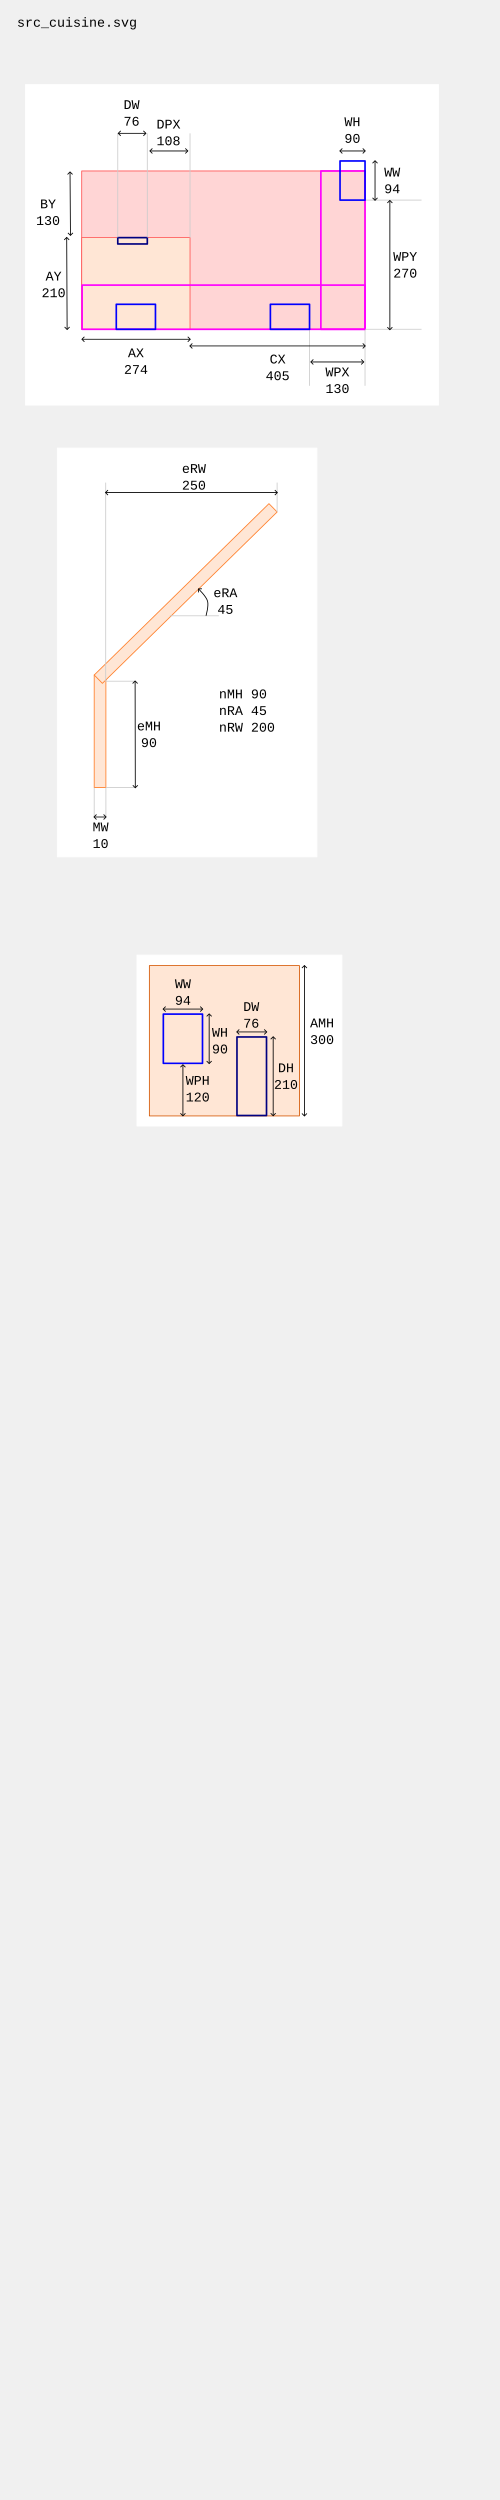
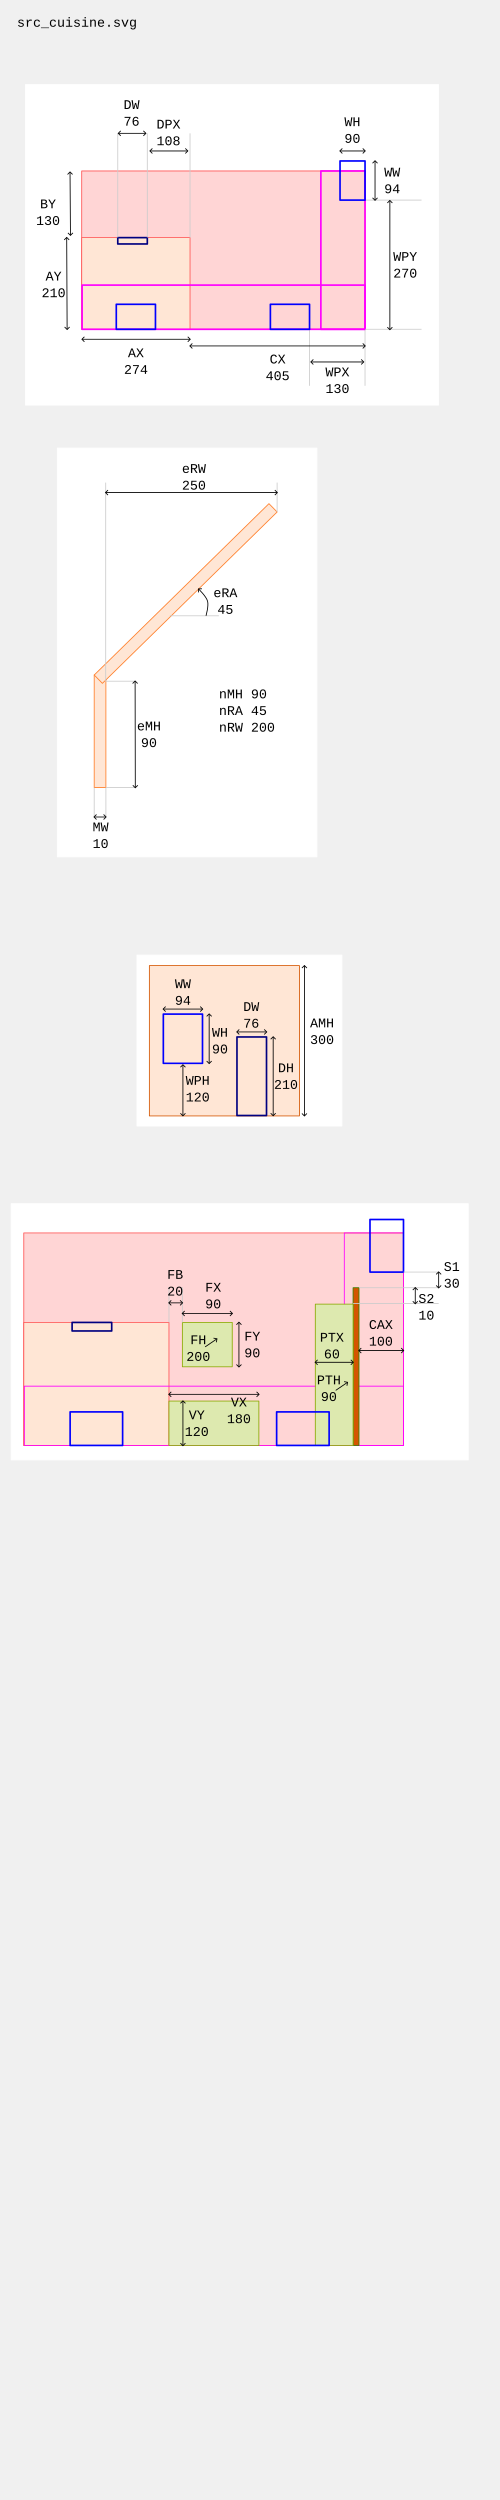
<svg xmlns="http://www.w3.org/2000/svg" width="600" height="3000" viewBox="0 0 158.75 793.75" version="1.1" id="svg1">
  <defs id="defs1">
+     <rect x="176.469" y="1783.8" width="66.892" height="51.603" id="rect25" />
+     <rect x="563.808" y="1676.566" width="68.804" height="46.687" id="rect73" />
+     <rect x="558.074" y="1662.903" width="80.908" height="39.988" id="rect72" />
+     <rect x="572.09" y="1735.045" width="72.626" height="41.747" id="rect71" />
+     <rect x="567.631" y="1624.026" width="87.916" height="52.539" id="rect70" />
+     <rect x="575.275" y="1688.876" width="80.908" height="70.078" id="rect69" />
+     <rect x="549.793" y="1669.859" width="66.255" height="44.552" id="rect68" />
+     <rect x="561.897" y="1629.761" width="80.908" height="69.945" id="rect67" />
+     <rect x="570.179" y="1604.741" width="63.707" height="45.849" id="rect66" />
+     <rect x="571.453" y="1597.928" width="83.456" height="64" id="rect35" />
    <rect x="450.409" y="1130.802" width="59.248" height="52.877" id="rect33" />
    <rect x="436.394" y="1109.141" width="80.908" height="51.603" id="rect32" />
    <rect x="474.618" y="1255.668" width="69.441" height="56.699" id="rect31" />
    <rect x="442.765" y="1170.937" width="72.626" height="50.966" id="rect30" />
    <rect x="466.336" y="1269.046" width="61.796" height="52.24" id="rect29" />
    <rect x="407.089" y="1243.369" width="53.514" height="48.106" id="rect28" />
    <rect x="262.695" y="823.733" width="109.257" height="103.843" id="rect22" />
    <rect x="346.535" y="774.679" width="112.156" height="56.586" id="rect21" />
    <rect x="285.408" y="779.138" width="79.634" height="52.126" id="rect20" />
    <rect x="222.795" y="801.436" width="69.621" height="71.989" id="rect19" />
    <rect x="305.794" y="879.158" width="50.966" height="51.228" id="rect18" />
    <rect x="333.043" y="540.874" width="86.294" height="63.707" id="rect15" />
    <rect x="526.858" y="497.553" width="73.142" height="57.336" id="rect14" />
    <rect x="247.184" y="552.978" width="72.367" height="68.804" id="rect13" />
    <marker style="overflow:visible" id="marker13" refX="0" refY="0" orient="auto-start-reverse" markerWidth="1" markerHeight="1" viewBox="0 0 1 1" preserveAspectRatio="xMidYMid">
      <path style="fill:none;stroke:context-stroke;stroke-width:1;stroke-linecap:butt" d="M 3,-3 0,0 3,3" transform="rotate(180,0.125,0)" id="path13" />
    </marker>
    <rect x="281.586" y="592.476" width="129.957" height="100.657" id="rect11" />
    <rect x="226.129" y="648.539" width="173.952" height="87.916" id="rect10" />
    <rect x="268.293" y="448.676" width="154.75" height="67.352" id="rect9" />
    <rect x="107.028" y="475.255" width="122.929" height="78.997" id="rect8" />
    <rect x="173.283" y="623.056" width="150.168" height="71.352" id="rect7" />
    <rect x="97.543" y="575.912" width="149.641" height="62.433" id="rect6" />
    <marker style="overflow:visible" id="ArrowWide" refX="0" refY="0" orient="auto-start-reverse" markerWidth="1" markerHeight="1" viewBox="0 0 1 1" preserveAspectRatio="xMidYMid">
      <path style="fill:none;stroke:context-stroke;stroke-width:1;stroke-linecap:butt" d="M 3,-3 0,0 3,3" transform="rotate(180,0.125,0)" id="path1" />
    </marker>
    <rect x="20.386" y="17.838" width="258.651" height="63.707" id="rect1" />
    <marker style="overflow:visible" id="ArrowWide-6" refX="0" refY="0" orient="auto-start-reverse" markerWidth="1" markerHeight="1" viewBox="0 0 1 1" preserveAspectRatio="xMidYMid">
      <path style="fill:none;stroke:context-stroke;stroke-width:1;stroke-linecap:butt" d="M 3,-3 0,0 3,3" transform="rotate(180,0.125,0)" id="path1-2" />
    </marker>
    <marker style="overflow:visible" id="ArrowWide-2" refX="0" refY="0" orient="auto-start-reverse" markerWidth="1" markerHeight="1" viewBox="0 0 1 1" preserveAspectRatio="xMidYMid">
      <path style="fill:none;stroke:context-stroke;stroke-width:1;stroke-linecap:butt" d="M 3,-3 0,0 3,3" transform="rotate(180,0.125,0)" id="path1-0" />
    </marker>
    <marker style="overflow:visible" id="ArrowWide-8" refX="0" refY="0" orient="auto-start-reverse" markerWidth="1" markerHeight="1" viewBox="0 0 1 1" preserveAspectRatio="xMidYMid">
      <path style="fill:none;stroke:context-stroke;stroke-width:1;stroke-linecap:butt" d="M 3,-3 0,0 3,3" transform="rotate(180,0.125,0)" id="path1-4" />
    </marker>
    <rect x="281.586" y="592.476" width="129.957" height="100.657" id="rect11-0" />
    <marker style="overflow:visible" id="ArrowWide-8-8" refX="0" refY="0" orient="auto-start-reverse" markerWidth="1" markerHeight="1" viewBox="0 0 1 1" preserveAspectRatio="xMidYMid">
      <path style="fill:none;stroke:context-stroke;stroke-width:1;stroke-linecap:butt" d="M 3,-3 0,0 3,3" transform="rotate(180,0.125,0)" id="path1-4-6" />
    </marker>
    <marker style="overflow:visible" id="ArrowWide-8-8-9" refX="0" refY="0" orient="auto-start-reverse" markerWidth="1" markerHeight="1" viewBox="0 0 1 1" preserveAspectRatio="xMidYMid">
      <path style="fill:none;stroke:context-stroke;stroke-width:1;stroke-linecap:butt" d="M 3,-3 0,0 3,3" transform="rotate(180,0.125,0)" id="path1-4-6-2" />
    </marker>
    <marker style="overflow:visible" id="marker13-8" refX="0" refY="0" orient="auto-start-reverse" markerWidth="1" markerHeight="1" viewBox="0 0 1 1" preserveAspectRatio="xMidYMid">
      <path style="fill:none;stroke:context-stroke;stroke-width:1;stroke-linecap:butt" d="M 3,-3 0,0 3,3" transform="rotate(180,0.125,0)" id="path13-5" />
    </marker>
+     <rect x="97.543" y="575.912" width="149.641" height="62.433" id="rect6-3" />
+     <rect x="173.283" y="623.056" width="150.168" height="71.352" id="rect7-2" />
+     <rect x="176.469" y="1783.8" width="66.892" height="51.603" id="rect25-7" />
+     <marker style="overflow:visible" id="marker13-5" refX="0" refY="0" orient="auto-start-reverse" markerWidth="1" markerHeight="1" viewBox="0 0 1 1" preserveAspectRatio="xMidYMid">
+       <path style="fill:none;stroke:context-stroke;stroke-width:1;stroke-linecap:butt" d="M 3,-3 0,0 3,3" transform="rotate(180,0.125,0)" id="path13-3" />
+     </marker>
  </defs>
  <g id="layer1">
+     <rect style="fill:#ffffff;stroke:#ffffff;stroke-width:0.265;stroke-linejoin:round" id="rect74" width="145.129" height="81.355" x="3.54" y="382.176" />
    <rect style="fill:#ffffff;stroke:#ffffff;stroke-width:0.265;stroke-linejoin:round" id="rect34" width="65.064" height="54.276" x="43.488" y="303.237" />
    <rect style="fill:#ffffff;stroke:#ffffff;stroke-width:0.265;stroke-linejoin:round" id="rect23" width="82.425" height="129.79" x="18.204" y="142.263" />
    <rect style="fill:#ffffff;stroke:#ffffff;stroke-width:0.265;stroke-linejoin:round" id="rect16" width="131.138" height="101.755" x="8.091" y="26.856" />
    <path style="fill:none;stroke:#cccccc;stroke-width:0.265;stroke-linejoin:round" d="m 98.28,104.547 v 17.937" id="path10-8-1-9" />
    <path style="fill:none;stroke:#cccccc;stroke-width:0.265;stroke-linejoin:round" d="m 115.899,104.547 v 17.937" id="path10-8-1" />
    <path style="fill:none;stroke:#cccccc;stroke-width:0.265;stroke-linejoin:round" d="m 115.899,63.536 17.937,-3e-6" id="path10" />
    <text xml:space="preserve" transform="scale(0.2645833)" id="text1" style="font-size:16px;line-height:normal;font-family:'Liberation Mono';-inkscape-font-specification:'Liberation Mono';text-decoration-color:#000000;white-space:pre;shape-inside:url(#rect1);display:inline;fill:#000000;stroke-width:1;-inkscape-stroke:none;stop-color:#000000">
-       <tspan x="20.387" y="32.074" id="tspan3">src_cuisine.svg</tspan>
+       <tspan x="20.387" y="32.074" id="tspan64">src_cuisine.svg</tspan>
    </text>
    <rect style="fill:#ffd5d5;stroke:#ff5555;stroke-width:0.265;stroke-linejoin:round" id="rect2" width="89.958" height="50.271" x="25.941" y="54.276" />
    <rect style="fill:#ffe6d5;stroke:#ff5555;stroke-width:0.265;stroke-linejoin:round" id="rect3" width="34.396" height="29.104" x="25.941" y="75.442" />
    <rect style="fill:none;stroke:#ff00ff;stroke-width:0.529;stroke-linejoin:round" id="rect4" width="89.826" height="14.023" x="26.073" y="90.524" />
    <rect style="fill:none;stroke:#ff00ff;stroke-width:0.529;stroke-linejoin:round" id="rect4-3" width="50.271" height="14.023" x="-104.547" y="101.876" transform="rotate(-90)" />
    <rect style="fill:none;stroke:#0000ff;stroke-width:0.529;stroke-linejoin:round" id="rect5" width="12.435" height="7.938" x="36.921" y="96.609" />
    <rect style="fill:none;stroke:#0000ff;stroke-width:0.529;stroke-linejoin:round" id="rect5-1" width="12.435" height="7.938" x="85.845" y="96.609" />
    <rect style="fill:none;stroke:#0000ff;stroke-width:0.529;stroke-linejoin:round" id="rect5-3" width="12.435" height="7.938" x="-63.536" y="107.961" transform="rotate(-90)" />
    <path style="fill:none;stroke:#000000;stroke-width:0.265;stroke-linejoin:round;marker-start:url(#ArrowWide);marker-end:url(#ArrowWide)" d="M 21.31,104.547 21.178,75.442" id="path5" />
    <text xml:space="preserve" transform="matrix(0.2645833,0,0,0.2645833,-28.59149,-67.08215)" id="text5" style="font-size:16px;line-height:normal;font-family:'Liberation Mono';-inkscape-font-specification:'Liberation Mono';text-align:center;text-decoration-color:#000000;white-space:pre;shape-inside:url(#rect6);display:inline;fill:#000000;stroke-width:1;-inkscape-stroke:none;stop-color:#000000" x="74.82" y="0">
-       <tspan x="162.762" y="590.149" id="tspan4">AY
- </tspan>
-       <tspan x="157.961" y="610.149" id="tspan5">210</tspan>
+       <tspan x="162.762" y="590.149" id="tspan65">AY
+ </tspan>
+       <tspan x="157.961" y="610.149" id="tspan66">210</tspan>
    </text>
    <path style="fill:none;stroke:#000000;stroke-width:0.265;stroke-linejoin:round;marker-start:url(#ArrowWide-6);marker-end:url(#ArrowWide-6)" d="M 22.369,74.665 22.236,54.655" id="path5-8" />
    <text xml:space="preserve" transform="matrix(0.2645833,0,0,0.2645833,-50.46721,-102.4835)" id="text6" style="font-size:16px;line-height:normal;font-family:'Liberation Mono';-inkscape-font-specification:'Liberation Mono';text-align:center;text-decoration-color:#000000;white-space:pre;shape-inside:url(#rect7);display:inline;fill:#000000;stroke-width:1;-inkscape-stroke:none;stop-color:#000000" x="75.084" y="0">
-       <tspan x="238.766" y="637.293" id="tspan6">BY
- </tspan>
-       <tspan x="233.965" y="657.293" id="tspan12">130</tspan>
+       <tspan x="238.766" y="637.293" id="tspan67">BY
+ </tspan>
+       <tspan x="233.965" y="657.293" id="tspan68">130</tspan>
    </text>
    <path style="fill:none;stroke:#000000;stroke-width:0.265;stroke-linejoin:round;marker-start:url(#ArrowWide);marker-end:url(#ArrowWide)" d="m 26.073,107.722 h 34.264" id="path7" />
    <text xml:space="preserve" transform="matrix(0.2645833,0,0,0.2645833,-1.416967,-16.09094)" id="text7" style="font-size:16px;line-height:normal;font-family:'Liberation Mono';-inkscape-font-specification:'Liberation Mono';text-align:center;text-decoration-color:#000000;white-space:pre;shape-inside:url(#rect8);display:inline;fill:#000000;stroke-width:1;-inkscape-stroke:none;stop-color:#000000" x="61.465" y="0">
-       <tspan x="158.891" y="489.492" id="tspan16">AX
- </tspan>
-       <tspan x="154.09" y="509.492" id="tspan17">274</tspan>
+       <tspan x="158.891" y="489.492" id="tspan69">AX
+ </tspan>
+       <tspan x="154.09" y="509.492" id="tspan70">274</tspan>
    </text>
    <path style="fill:none;stroke:#000000;stroke-width:0.265;stroke-linejoin:round;marker-start:url(#ArrowWide-2);marker-end:url(#ArrowWide-2)" d="M 60.336,109.838 H 115.899" id="path7-7" />
    <text xml:space="preserve" transform="matrix(0.2645833,0,0,0.2645833,-3.312451,-7.079455)" id="text8" style="font-size:16px;line-height:normal;font-family:'Liberation Mono';-inkscape-font-specification:'Liberation Mono';text-align:center;text-decoration-color:#000000;white-space:pre;shape-inside:url(#rect9);display:inline;fill:#000000;stroke-width:1;-inkscape-stroke:none;stop-color:#000000" x="77.375" y="0">
-       <tspan x="336.066" y="462.912" id="tspan23">CX
- </tspan>
-       <tspan x="331.266" y="482.912" id="tspan24">405</tspan>
+       <tspan x="336.066" y="462.912" id="tspan71">CX
+ </tspan>
+       <tspan x="331.266" y="482.912" id="tspan72">405</tspan>
    </text>
    <path style="fill:none;stroke:#000000;stroke-width:0.265;stroke-linejoin:round;marker-start:url(#ArrowWide);marker-end:url(#ArrowWide)" d="M 119.074,51.101 V 63.536" id="path9" />
-     <text xml:space="preserve" transform="matrix(0.2645833,0,0,0.2645833,41.68251,-119.3131)" id="text9" style="font-size:16px;line-height:normal;font-family:'Liberation Mono';-inkscape-font-specification:'Liberation Mono';text-align:center;text-decoration-color:#000000;white-space:pre;shape-inside:url(#rect10);fill:#000000;stroke-width:1;-inkscape-stroke:none;stop-color:#000000" x="86.976" y="0">
-       <tspan x="303.503" y="662.775" id="tspan25">WW
- </tspan>
-       <tspan x="303.503" y="682.775" id="tspan26">94</tspan>
+     <text xml:space="preserve" transform="matrix(0.2645833,0,0,0.2645833,41.68251,-119.3131)" id="text9" style="font-size:16px;line-height:normal;font-family:'Liberation Mono';-inkscape-font-specification:'Liberation Mono';text-align:center;text-decoration-color:#000000;white-space:pre;shape-inside:url(#rect10);display:inline;fill:#000000;stroke-width:1;-inkscape-stroke:none;stop-color:#000000" x="86.976" y="0">
+       <tspan x="303.503" y="662.775" id="tspan73">WW
+ </tspan>
+       <tspan x="303.503" y="682.775" id="tspan74">94</tspan>
    </text>
    <path style="fill:none;stroke:#cccccc;stroke-width:0.265;stroke-linejoin:round" d="m 115.899,104.547 h 17.937" id="path10-8" />
    <path style="fill:none;stroke:#000000;stroke-width:0.265;stroke-linejoin:round;marker-start:url(#ArrowWide);marker-end:url(#ArrowWide-2)" d="M 123.781,63.71 V 104.614" id="path11" />
-     <text xml:space="preserve" transform="matrix(0.2645833,0,0,0.2645833,50.33909,-77.69084)" id="text11" style="font-size:16px;line-height:normal;font-family:'Liberation Mono';-inkscape-font-specification:'Liberation Mono';text-decoration-color:#000000;white-space:pre;shape-inside:url(#rect11);fill:#000000;stroke-width:1;-inkscape-stroke:none;stop-color:#000000">
-       <tspan x="281.586" y="606.713" id="tspan27">WPY
- </tspan>
-       <tspan x="281.586" y="626.713" id="tspan34">270</tspan>
+     <text xml:space="preserve" transform="matrix(0.2645833,0,0,0.2645833,50.33909,-77.69084)" id="text11" style="font-size:16px;line-height:normal;font-family:'Liberation Mono';-inkscape-font-specification:'Liberation Mono';text-decoration-color:#000000;white-space:pre;shape-inside:url(#rect11);display:inline;fill:#000000;stroke-width:1;-inkscape-stroke:none;stop-color:#000000">
+       <tspan x="281.586" y="606.713" id="tspan75">WPY
+ </tspan>
+       <tspan x="281.586" y="626.713" id="tspan76">270</tspan>
    </text>
    <path style="fill:none;stroke:#000000;stroke-width:0.265;stroke-linejoin:round;marker-start:url(#ArrowWide-8);marker-end:url(#ArrowWide-8)" d="M 98.751,114.919 H 115.407" id="path7-3" />
    <text xml:space="preserve" transform="matrix(0.2645833,0,0,0.2645833,28.8255,-41.04413)" id="text11-2" style="font-size:16px;line-height:normal;font-family:'Liberation Mono';-inkscape-font-specification:'Liberation Mono';text-decoration-color:#000000;white-space:pre;shape-inside:url(#rect11-0);display:inline;fill:#000000;stroke-width:1;-inkscape-stroke:none;stop-color:#000000">
-       <tspan x="281.586" y="606.713" id="tspan35">WPX
- </tspan>
-       <tspan x="281.586" y="626.713" id="tspan36">130</tspan>
+       <tspan x="281.586" y="606.713" id="tspan77">WPX
+ </tspan>
+       <tspan x="281.586" y="626.713" id="tspan78">130</tspan>
    </text>
    <path style="fill:none;stroke:#000000;stroke-width:0.265;stroke-linejoin:round;marker-start:url(#marker13);marker-end:url(#marker13)" d="m 107.961,47.926 h 7.938" id="path12" />
-     <text xml:space="preserve" transform="matrix(0.2645833,0,0,0.2645833,36.9143,-110.0217)" id="text13" style="font-size:16px;line-height:normal;font-family:'Liberation Mono';-inkscape-font-specification:'Liberation Mono';text-align:center;text-decoration-color:#000000;white-space:pre;shape-inside:url(#rect13);fill:#000000;stroke-width:1;-inkscape-stroke:none;stop-color:#000000" x="36.184" y="0">
-       <tspan x="273.766" y="567.215" id="tspan37">WH
- </tspan>
-       <tspan x="273.766" y="587.215" id="tspan38">90</tspan>
+     <text xml:space="preserve" transform="matrix(0.2645833,0,0,0.2645833,36.9143,-110.0217)" id="text13" style="font-size:16px;line-height:normal;font-family:'Liberation Mono';-inkscape-font-specification:'Liberation Mono';text-align:center;text-decoration-color:#000000;white-space:pre;shape-inside:url(#rect13);display:inline;fill:#000000;stroke-width:1;-inkscape-stroke:none;stop-color:#000000" x="36.184" y="0">
+       <tspan x="273.766" y="567.215" id="tspan79">WH
+ </tspan>
+       <tspan x="273.766" y="587.215" id="tspan80">90</tspan>
    </text>
    <rect style="fill:none;stroke:#000080;stroke-width:0.529;stroke-linejoin:round" id="rect5-4" width="9.38" height="2.026" x="37.39" y="75.442" />
    <path style="fill:none;stroke:#cccccc;stroke-width:0.265;stroke-linejoin:round" d="M 37.39,42.336 V 75.442" id="path10-8-1-93" />
    <path style="fill:none;stroke:#cccccc;stroke-width:0.265;stroke-linejoin:round" d="M 46.77,42.336 V 75.442" id="path10-8-1-93-5" />
    <path style="fill:none;stroke:#cccccc;stroke-width:0.265;stroke-linejoin:round" d="M 60.336,42.336 V 75.442" id="path10-8-1-93-3" />
    <path style="fill:none;stroke:#000000;stroke-width:0.265;stroke-linejoin:round;marker-start:url(#ArrowWide-8-8);marker-end:url(#ArrowWide-8-8)" d="m 37.608,42.336 h 8.645" id="path7-3-3" />
    <path style="fill:none;stroke:#000000;stroke-width:0.265;stroke-linejoin:round;marker-start:url(#ArrowWide-8-8-9);marker-end:url(#ArrowWide-8-8-9)" d="M 47.65,47.926 H 59.565" id="path7-3-3-2" />
-     <text xml:space="preserve" transform="matrix(0.2645833,0,0,0.2645833,-100.1705,-100.798)" id="text14" style="font-size:16px;line-height:normal;font-family:'Liberation Mono';-inkscape-font-specification:'Liberation Mono';text-decoration-color:#000000;white-space:pre;shape-inside:url(#rect14);fill:#000000;stroke-width:1;-inkscape-stroke:none;stop-color:#000000">
-       <tspan x="526.857" y="511.789" id="tspan39">DW
- </tspan>
-       <tspan x="526.857" y="531.789" id="tspan40">76</tspan>
-     </text>
-     <text xml:space="preserve" transform="matrix(0.2645833,0,0,0.2645833,-38.43133,-106.0545)" id="text15" style="font-size:16px;line-height:normal;font-family:'Liberation Mono';-inkscape-font-specification:'Liberation Mono';text-decoration-color:#000000;white-space:pre;shape-inside:url(#rect15);fill:#000000;stroke-width:1;-inkscape-stroke:none;stop-color:#000000">
-       <tspan x="333.043" y="555.109" id="tspan41">DPX
- </tspan>
-       <tspan x="333.043" y="575.109" id="tspan42">108</tspan>
+     <text xml:space="preserve" transform="matrix(0.2645833,0,0,0.2645833,-100.1705,-100.798)" id="text14" style="font-size:16px;line-height:normal;font-family:'Liberation Mono';-inkscape-font-specification:'Liberation Mono';text-decoration-color:#000000;white-space:pre;shape-inside:url(#rect14);display:inline;fill:#000000;stroke-width:1;-inkscape-stroke:none;stop-color:#000000">
+       <tspan x="526.857" y="511.789" id="tspan81">DW
+ </tspan>
+       <tspan x="526.857" y="531.789" id="tspan82">76</tspan>
+     </text>
+     <text xml:space="preserve" transform="matrix(0.2645833,0,0,0.2645833,-38.43133,-106.0545)" id="text15" style="font-size:16px;line-height:normal;font-family:'Liberation Mono';-inkscape-font-specification:'Liberation Mono';text-decoration-color:#000000;white-space:pre;shape-inside:url(#rect15);display:inline;fill:#000000;stroke-width:1;-inkscape-stroke:none;stop-color:#000000">
+       <tspan x="333.043" y="555.109" id="tspan83">DPX
+ </tspan>
+       <tspan x="333.043" y="575.109" id="tspan84">108</tspan>
    </text>
    <rect style="fill:#ffe6d5;stroke:#ff7f2a;stroke-width:0.265;stroke-linejoin:round" id="rect17" width="3.708" height="35.734" x="29.91" y="214.319" />
    <rect style="fill:#ffe6d5;stroke:#ff7f2a;stroke-width:0.265;stroke-linejoin:round" id="rect17-5" width="3.708" height="77.705" x="173.958" y="51.003" transform="rotate(45.55796)" />
    <path style="fill:none;stroke:#cccccc;stroke-width:0.265;stroke-linejoin:round" d="m 29.91,250.054 v 9.34" id="path10-8-1-1" />
    <path style="fill:none;stroke:#cccccc;stroke-width:0.265;stroke-linejoin:round" d="m 33.619,250.054 v 9.34" id="path10-8-1-1-2" />
    <path style="fill:none;stroke:#cccccc;stroke-width:0.265;stroke-linejoin:round" d="m 33.619,250.054 h 9.34" id="path10-8-1-1-2-1" />
    <path style="fill:none;stroke:#cccccc;stroke-width:0.265;stroke-linejoin:round" d="m 33.559,216.282 h 9.34" id="path10-8-1-1-2-1-0" />
    <path style="fill:none;stroke:#cccccc;stroke-width:0.265;stroke-linejoin:round" d="M 53.928,195.519 H 69.505" id="path10-8-1-1-2-1-0-1" />
    <path style="fill:none;stroke:#cccccc;stroke-width:0.265;stroke-linejoin:round" d="m 33.559,153.219 v 63.064" id="path10-8-1-1-2-7" />
    <path style="fill:none;stroke:#cccccc;stroke-width:0.265;stroke-linejoin:round" d="m 87.985,153.219 v 9.34" id="path10-8-1-1-2-5" />
    <path style="fill:#ffe6d5;stroke:#000000;stroke-width:0.265;stroke-linejoin:round;marker-start:url(#marker13);marker-end:url(#marker13)" d="m 29.91,259.394 h 3.708" id="path17" />
    <path style="fill:#ffe6d5;stroke:#000000;stroke-width:0.265;stroke-linejoin:round;marker-start:url(#marker13);marker-end:url(#marker13)" d="m 42.899,216.282 0.06,33.772" id="path18" />
-     <text xml:space="preserve" transform="matrix(0.2645833,0,0,0.2645833,-51.51779,27.55664)" id="text18" style="font-size:16px;line-height:normal;font-family:'Liberation Mono';-inkscape-font-specification:'Liberation Mono';text-decoration-color:#000000;white-space:pre;shape-inside:url(#rect18);fill:#000000;stroke-width:1;-inkscape-stroke:none;stop-color:#000000">
-       <tspan x="305.795" y="893.395" id="tspan43">MW
- </tspan>
-       <tspan x="305.795" y="913.395" id="tspan44">10</tspan>
-     </text>
-     <text xml:space="preserve" transform="matrix(0.2645833,0,0,0.2645833,-20.86952,16.08242)" id="text19" style="font-size:16px;line-height:normal;font-family:'Liberation Mono';-inkscape-font-specification:'Liberation Mono';text-align:center;text-decoration-color:#000000;white-space:pre;shape-inside:url(#rect19);fill:#000000;stroke-width:1;-inkscape-stroke:none;stop-color:#000000" x="34.81" y="0">
-       <tspan x="243.203" y="815.672" id="tspan45">eMH
- </tspan>
-       <tspan x="248.004" y="835.672" id="tspan46">90</tspan>
+     <text xml:space="preserve" transform="matrix(0.2645833,0,0,0.2645833,-51.51779,27.55664)" id="text18" style="font-size:16px;line-height:normal;font-family:'Liberation Mono';-inkscape-font-specification:'Liberation Mono';text-decoration-color:#000000;white-space:pre;shape-inside:url(#rect18);display:inline;fill:#000000;stroke-width:1;-inkscape-stroke:none;stop-color:#000000">
+       <tspan x="305.795" y="893.395" id="tspan85">MW
+ </tspan>
+       <tspan x="305.795" y="913.395" id="tspan86">10</tspan>
+     </text>
+     <text xml:space="preserve" transform="matrix(0.2645833,0,0,0.2645833,-20.86952,16.08242)" id="text19" style="font-size:16px;line-height:normal;font-family:'Liberation Mono';-inkscape-font-specification:'Liberation Mono';text-align:center;text-decoration-color:#000000;white-space:pre;shape-inside:url(#rect19);display:inline;fill:#000000;stroke-width:1;-inkscape-stroke:none;stop-color:#000000" x="34.81" y="0">
+       <tspan x="243.203" y="815.672" id="tspan87">eMH
+ </tspan>
+       <tspan x="248.004" y="835.672" id="tspan88">90</tspan>
    </text>
    <path style="fill:none;stroke:#000000;stroke-width:0.265;stroke-linejoin:round;marker-end:url(#marker13)" d="m 65.401,195.519 c 0,0 0.909,-3.13 0.506,-4.629 -0.417,-1.55 -2.856,-3.877 -2.856,-3.877" id="path19" />
-     <text xml:space="preserve" transform="matrix(0.2645833,0,0,0.2645833,-14.49603,-20.3169)" id="text20" style="font-size:16px;line-height:normal;font-family:'Liberation Mono';-inkscape-font-specification:'Liberation Mono';text-align:center;text-decoration-color:#000000;white-space:pre;shape-inside:url(#rect20);fill:#000000;stroke-width:1;-inkscape-stroke:none;stop-color:#000000" x="39.817" y="0">
-       <tspan x="310.822" y="793.375" id="tspan47">eRA
- </tspan>
-       <tspan x="315.623" y="813.375" id="tspan48">45</tspan>
+     <text xml:space="preserve" transform="matrix(0.2645833,0,0,0.2645833,-14.49603,-20.3169)" id="text20" style="font-size:16px;line-height:normal;font-family:'Liberation Mono';-inkscape-font-specification:'Liberation Mono';text-align:center;text-decoration-color:#000000;white-space:pre;shape-inside:url(#rect20);display:inline;fill:#000000;stroke-width:1;-inkscape-stroke:none;stop-color:#000000" x="39.817" y="0">
+       <tspan x="310.822" y="793.375" id="tspan89">eRA
+ </tspan>
+       <tspan x="315.623" y="813.375" id="tspan90">45</tspan>
    </text>
    <path style="fill:none;stroke:#000000;stroke-width:0.265;stroke-linejoin:round;marker-start:url(#marker13);marker-end:url(#marker13)" d="M 33.559,156.394 H 87.985" id="path20" />
-     <text xml:space="preserve" transform="matrix(0.2645833,0,0,0.2645833,-44.95721,-58.57673)" id="text21" style="font-size:16px;line-height:normal;font-family:'Liberation Mono';-inkscape-font-specification:'Liberation Mono';text-align:center;text-decoration-color:#000000;white-space:pre;shape-inside:url(#rect21);fill:#000000;stroke-width:1;-inkscape-stroke:none;stop-color:#000000" x="56.078" y="0">
-       <tspan x="388.211" y="788.916" id="tspan49">eRW
- </tspan>
-       <tspan x="388.211" y="808.916" id="tspan50">250</tspan>
-     </text>
-     <text xml:space="preserve" transform="scale(0.2645833)" id="text22" style="font-size:16px;line-height:normal;font-family:'Liberation Mono';-inkscape-font-specification:'Liberation Mono';text-decoration-color:#000000;white-space:pre;shape-inside:url(#rect22);fill:#000000;stroke-width:1;-inkscape-stroke:none;stop-color:#000000">
-       <tspan x="262.695" y="837.969" id="tspan51">nMH 90
- </tspan>
-       <tspan x="262.695" y="857.969" id="tspan52">nRA 45
- </tspan>
-       <tspan x="262.695" y="877.969" id="tspan53">nRW 200</tspan>
+     <text xml:space="preserve" transform="matrix(0.2645833,0,0,0.2645833,-44.95721,-58.57673)" id="text21" style="font-size:16px;line-height:normal;font-family:'Liberation Mono';-inkscape-font-specification:'Liberation Mono';text-align:center;text-decoration-color:#000000;white-space:pre;shape-inside:url(#rect21);display:inline;fill:#000000;stroke-width:1;-inkscape-stroke:none;stop-color:#000000" x="56.078" y="0">
+       <tspan x="388.211" y="788.916" id="tspan91">eRW
+ </tspan>
+       <tspan x="388.211" y="808.916" id="tspan92">250</tspan>
+     </text>
+     <text xml:space="preserve" transform="scale(0.2645833)" id="text22" style="font-size:16px;line-height:normal;font-family:'Liberation Mono';-inkscape-font-specification:'Liberation Mono';text-decoration-color:#000000;white-space:pre;shape-inside:url(#rect22);display:inline;fill:#000000;stroke-width:1;-inkscape-stroke:none;stop-color:#000000">
+       <tspan x="262.695" y="837.969" id="tspan93">nMH 90
+ </tspan>
+       <tspan x="262.695" y="857.969" id="tspan94">nRA 45
+ </tspan>
+       <tspan x="262.695" y="877.969" id="tspan95">nRW 200</tspan>
    </text>
    <rect style="fill:#ffe6d5;stroke:#d45500;stroke-width:0.265;stroke-linejoin:round" id="rect24" width="47.641" height="47.733" x="47.426" y="306.577" />
    <rect style="fill:none;stroke:#000080;stroke-width:0.529;stroke-linejoin:round" id="rect5-4-8" width="9.38" height="24.95" x="75.238" y="329.228" />
    <rect style="fill:none;stroke:#0000ff;stroke-width:0.529;stroke-linejoin:round" id="rect5-1-9" width="12.435" height="15.639" x="51.858" y="321.969" />
    <path style="fill:#ffe6d5;stroke:#000000;stroke-width:0.265;stroke-linejoin:round;marker-start:url(#marker13);marker-end:url(#marker13)" d="m 66.41,321.969 v 15.639" id="path24" />
    <path style="fill:#ffe6d5;stroke:#000000;stroke-width:0.265;stroke-linejoin:round;marker-start:url(#marker13-8);marker-end:url(#marker13-8)" d="m 58.076,338.118 v 16.086" id="path24-8" />
    <path style="fill:#ffe6d5;stroke:#000000;stroke-width:0.265;stroke-linejoin:round;marker-start:url(#marker13);marker-end:url(#marker13)" d="M 51.858,320.382 H 64.294" id="path25" />
    <path style="fill:#ffe6d5;stroke:#000000;stroke-width:0.265;stroke-linejoin:round;marker-start:url(#marker13);marker-end:url(#marker13)" d="m 75.238,327.64 h 9.38" id="path26" />
    <path style="fill:#ffe6d5;stroke:#000000;stroke-width:0.265;stroke-linejoin:round;marker-start:url(#marker13);marker-end:url(#marker13)" d="m 86.735,329.228 v 24.95" id="path27" />
    <path style="fill:#ffe6d5;stroke:#000000;stroke-width:0.265;stroke-linejoin:round;marker-start:url(#marker13);marker-end:url(#marker13)" d="m 96.654,306.628 v 47.63" id="path28" />
-     <text xml:space="preserve" transform="matrix(0.2645833,0,0,0.2645833,-9.270715,-6.562947)" id="text28" style="font-size:16px;line-height:normal;font-family:'Liberation Mono';-inkscape-font-specification:'Liberation Mono';text-decoration-color:#000000;white-space:pre;shape-inside:url(#rect28);fill:#000000;stroke-width:1;-inkscape-stroke:none;stop-color:#000000">
-       <tspan x="407.088" y="1257.606" id="tspan54">AMH
- </tspan>
-       <tspan x="407.088" y="1277.606" id="tspan55">300</tspan>
-     </text>
-     <text xml:space="preserve" transform="matrix(0.2645833,0,0,0.2645833,-40.76828,0.8950831)" id="text29" style="font-size:16px;line-height:normal;font-family:'Liberation Mono';-inkscape-font-specification:'Liberation Mono';text-align:center;text-decoration-color:#000000;white-space:pre;shape-inside:url(#rect29);fill:#000000;stroke-width:1;-inkscape-stroke:none;stop-color:#000000" x="30.898" y="0">
-       <tspan x="487.633" y="1283.283" id="tspan56">DH
- </tspan>
-       <tspan x="482.832" y="1303.283" id="tspan57">210</tspan>
-     </text>
-     <text xml:space="preserve" transform="matrix(0.2645833,0,0,0.2645833,-39.92325,7.407163)" id="text30" style="font-size:16px;line-height:normal;font-family:'Liberation Mono';-inkscape-font-specification:'Liberation Mono';text-decoration-color:#000000;white-space:pre;shape-inside:url(#rect30);fill:#000000;stroke-width:1;-inkscape-stroke:none;stop-color:#000000">
-       <tspan x="442.764" y="1185.174" id="tspan58">DW
- </tspan>
-       <tspan x="442.764" y="1205.174" id="tspan59">76</tspan>
-     </text>
-     <text xml:space="preserve" transform="matrix(0.2645833,0,0,0.2645833,-66.61247,8.427923)" id="text31" style="font-size:16px;line-height:normal;font-family:'Liberation Mono';-inkscape-font-specification:'Liberation Mono';text-decoration-color:#000000;white-space:pre;shape-inside:url(#rect31);fill:#000000;stroke-width:1;-inkscape-stroke:none;stop-color:#000000">
-       <tspan x="474.617" y="1269.904" id="tspan60">WPH
- </tspan>
-       <tspan x="474.617" y="1289.904" id="tspan61">120</tspan>
-     </text>
-     <text xml:space="preserve" transform="matrix(0.2645833,0,0,0.2645833,-59.92709,16.4988)" id="text32" style="font-size:16px;line-height:normal;font-family:'Liberation Mono';-inkscape-font-specification:'Liberation Mono';text-decoration-color:#000000;white-space:pre;shape-inside:url(#rect32);fill:#000000;stroke-width:1;-inkscape-stroke:none;stop-color:#000000">
-       <tspan x="436.395" y="1123.377" id="tspan62">WW
- </tspan>
-       <tspan x="436.395" y="1143.377" id="tspan63">94</tspan>
-     </text>
-     <text xml:space="preserve" transform="matrix(0.2645833,0,0,0.2645833,-51.87331,26.21349)" id="text33" style="font-size:16px;line-height:normal;font-family:'Liberation Mono';-inkscape-font-specification:'Liberation Mono';text-decoration-color:#000000;white-space:pre;shape-inside:url(#rect33);fill:#000000;stroke-width:1;-inkscape-stroke:none;stop-color:#000000">
-       <tspan x="450.41" y="1145.037" id="tspan64">WH
- </tspan>
-       <tspan x="450.41" y="1165.037" id="tspan65">90</tspan>
+     <text xml:space="preserve" transform="matrix(0.2645833,0,0,0.2645833,-9.270715,-6.562947)" id="text28" style="font-size:16px;line-height:normal;font-family:'Liberation Mono';-inkscape-font-specification:'Liberation Mono';text-decoration-color:#000000;white-space:pre;shape-inside:url(#rect28);display:inline;fill:#000000;stroke-width:1;-inkscape-stroke:none;stop-color:#000000">
+       <tspan x="407.088" y="1257.606" id="tspan96">AMH
+ </tspan>
+       <tspan x="407.088" y="1277.606" id="tspan97">300</tspan>
+     </text>
+     <text xml:space="preserve" transform="matrix(0.2645833,0,0,0.2645833,-40.76828,0.8950831)" id="text29" style="font-size:16px;line-height:normal;font-family:'Liberation Mono';-inkscape-font-specification:'Liberation Mono';text-align:center;text-decoration-color:#000000;white-space:pre;shape-inside:url(#rect29);display:inline;fill:#000000;stroke-width:1;-inkscape-stroke:none;stop-color:#000000" x="30.898" y="0">
+       <tspan x="487.633" y="1283.283" id="tspan98">DH
+ </tspan>
+       <tspan x="482.832" y="1303.283" id="tspan99">210</tspan>
+     </text>
+     <text xml:space="preserve" transform="matrix(0.2645833,0,0,0.2645833,-39.92325,7.407163)" id="text30" style="font-size:16px;line-height:normal;font-family:'Liberation Mono';-inkscape-font-specification:'Liberation Mono';text-decoration-color:#000000;white-space:pre;shape-inside:url(#rect30);display:inline;fill:#000000;stroke-width:1;-inkscape-stroke:none;stop-color:#000000">
+       <tspan x="442.764" y="1185.174" id="tspan100">DW
+ </tspan>
+       <tspan x="442.764" y="1205.174" id="tspan101">76</tspan>
+     </text>
+     <text xml:space="preserve" transform="matrix(0.2645833,0,0,0.2645833,-66.61247,8.427923)" id="text31" style="font-size:16px;line-height:normal;font-family:'Liberation Mono';-inkscape-font-specification:'Liberation Mono';text-decoration-color:#000000;white-space:pre;shape-inside:url(#rect31);display:inline;fill:#000000;stroke-width:1;-inkscape-stroke:none;stop-color:#000000">
+       <tspan x="474.617" y="1269.904" id="tspan102">WPH
+ </tspan>
+       <tspan x="474.617" y="1289.904" id="tspan103">120</tspan>
+     </text>
+     <text xml:space="preserve" transform="matrix(0.2645833,0,0,0.2645833,-59.92709,16.4988)" id="text32" style="font-size:16px;line-height:normal;font-family:'Liberation Mono';-inkscape-font-specification:'Liberation Mono';text-decoration-color:#000000;white-space:pre;shape-inside:url(#rect32);display:inline;fill:#000000;stroke-width:1;-inkscape-stroke:none;stop-color:#000000">
+       <tspan x="436.395" y="1123.377" id="tspan104">WW
+ </tspan>
+       <tspan x="436.395" y="1143.377" id="tspan105">94</tspan>
+     </text>
+     <text xml:space="preserve" transform="matrix(0.2645833,0,0,0.2645833,-51.87331,26.21349)" id="text33" style="font-size:16px;line-height:normal;font-family:'Liberation Mono';-inkscape-font-specification:'Liberation Mono';text-decoration-color:#000000;white-space:pre;shape-inside:url(#rect33);display:inline;fill:#000000;stroke-width:1;-inkscape-stroke:none;stop-color:#000000">
+       <tspan x="450.41" y="1145.037" id="tspan106">WH
+ </tspan>
+       <tspan x="450.41" y="1165.037" id="tspan107">90</tspan>
+     </text>
+     <rect style="fill:#ffd5d5;stroke:#ff5555;stroke-width:0.265;stroke-linejoin:round" id="rect2-0" width="120.558" height="67.478" x="7.551" y="391.453" />
+     <rect style="fill:#ffe6d5;stroke:#ff5555;stroke-width:0.265;stroke-linejoin:round" id="rect3-6" width="46.096" height="39.066" x="7.551" y="419.865" />
+     <rect style="fill:none;stroke:#ff00ff;stroke-width:0.265;stroke-linejoin:round" id="rect4-2" width="120.38" height="18.823" x="7.728" y="440.109" />
+     <rect style="fill:none;stroke:#ff00ff;stroke-width:0.265;stroke-linejoin:round" id="rect4-3-6" width="67.478" height="18.793" x="-458.932" y="109.316" transform="rotate(-90)" />
+     <rect style="fill:none;stroke:#0000ff;stroke-width:0.529;stroke-linejoin:round" id="rect5-18" width="16.665" height="10.654" x="22.266" y="448.277" />
+     <rect style="fill:none;stroke:#0000ff;stroke-width:0.529;stroke-linejoin:round" id="rect5-3-9" width="16.692" height="10.637" x="-403.884" y="117.471" transform="rotate(-90)" />
+     <rect style="fill:none;stroke:#000080;stroke-width:0.529;stroke-linejoin:round" id="rect5-4-2" width="12.571" height="2.719" x="22.895" y="419.865" />
+     <rect style="fill:#dde9af;stroke:#88aa00;stroke-width:0.265;stroke-linejoin:round" id="rect12" width="15.832" height="14.097" x="57.902" y="419.865" />
+     <rect style="fill:#dde9af;stroke:#88aa00;stroke-width:0.265;stroke-linejoin:round" id="rect12-6" width="28.544" height="14.097" x="53.647" y="444.835" />
+     <rect style="fill:#d45500;stroke:#338000;stroke-width:0.265;stroke-linejoin:round" id="rect12-1" width="1.872" height="50.071" x="112.103" y="408.86" />
+     <rect style="fill:#dde9af;stroke:#88aa00;stroke-width:0.265;stroke-linejoin:round" id="rect12-4" width="11.991" height="44.867" x="100.112" y="414.064" />
+     <rect style="fill:none;stroke:#0000ff;stroke-width:0.529;stroke-linejoin:round" id="rect5-1-7" width="16.665" height="10.654" x="87.832" y="448.277" />
+     <path style="fill:none;stroke:#cccccc;stroke-width:0.265;stroke-linejoin:round" d="m 53.647,408.683 v 11.182" id="path10-8-1-10" />
+     <path style="fill:none;stroke:#cccccc;stroke-width:0.265;stroke-linejoin:round" d="m 57.902,408.683 v 11.182" id="path10-8-1-10-6" />
+     <path style="fill:#d45500;stroke:#000000;stroke-width:0.265;stroke-linejoin:round;marker-start:url(#marker13);marker-end:url(#marker13)" d="m 53.647,413.655 h 4.255" id="path14" />
+     <path style="fill:#d45500;stroke:#000000;stroke-width:0.265;stroke-linejoin:round;marker-start:url(#marker13);marker-end:url(#marker13)" d="M 57.902,417.024 H 73.733" id="path15" />
+     <path style="fill:#d45500;stroke:#000000;stroke-width:0.265;stroke-linejoin:round;marker-start:url(#marker13);marker-end:url(#marker13)" d="m 75.861,419.865 v 14.097" id="path16" />
+     <path style="fill:#d45500;stroke:#000000;stroke-width:0.265;stroke-linejoin:round;marker-start:url(#marker13);marker-end:url(#marker13)" d="M 53.647,442.704 H 82.191" id="path21" />
+     <path style="fill:#d45500;stroke:#000000;stroke-width:0.265;stroke-linejoin:round;marker-start:url(#marker13);marker-end:url(#marker13)" d="M 58.079,444.835 V 458.932" id="path22" />
+     <path style="fill:none;stroke:#cccccc;stroke-width:0.265;stroke-linejoin:round" d="m 128.109,403.884 h 11.165" id="path10-8-1-10-6-7" />
+     <path style="fill:none;stroke:#cccccc;stroke-width:0.265;stroke-linejoin:round" d="m 113.975,408.86 h 25.298" id="path10-8-1-10-6-7-3" />
+     <path style="fill:none;stroke:#cccccc;stroke-width:0.265;stroke-linejoin:round" d="m 112.103,413.887 h 27.17" id="path10-8-1-10-6-7-3-5" />
+     <path style="fill:#d45500;stroke:#000000;stroke-width:0.265;stroke-linejoin:round;marker-start:url(#marker13);marker-end:url(#marker13)" d="m 139.274,403.884 v 4.977" id="path23" />
+     <path style="fill:#d45500;stroke:#000000;stroke-width:0.265;stroke-linejoin:round;marker-start:url(#marker13);marker-end:url(#marker13)" d="m 131.846,408.86 v 5.026" id="path29" />
+     <path style="fill:#d45500;stroke:#000000;stroke-width:0.265;stroke-linejoin:round;marker-start:url(#marker13);marker-end:url(#marker13)" d="M 100.112,432.532 H 112.103" id="path30" />
+     <path style="fill:#d45500;stroke:#000000;stroke-width:0.265;stroke-linejoin:round;marker-start:url(#marker13);marker-end:url(#marker13)" d="m 128.109,428.803 h -14.134" id="path31" />
+     <text xml:space="preserve" transform="matrix(0.2645833,0,0,0.2645833,-98.12279,-20.51122)" id="text34" style="font-size:16px;line-height:normal;font-family:'Liberation Mono';-inkscape-font-specification:'Liberation Mono';text-decoration-color:#000000;white-space:pre;shape-inside:url(#rect35);display:inline;fill:#000000;stroke-width:1;-inkscape-stroke:none;stop-color:#000000">
+       <tspan x="571.453" y="1612.164" id="tspan108">FB
+ </tspan>
+       <tspan x="571.453" y="1632.164" id="tspan109">20</tspan>
+     </text>
+     <text xml:space="preserve" transform="matrix(0.2645833,0,0,0.2645833,-85.71613,-18.25296)" id="text66" style="font-size:16px;line-height:normal;font-family:'Liberation Mono';-inkscape-font-specification:'Liberation Mono';text-decoration-color:#000000;white-space:pre;shape-inside:url(#rect66);display:inline;fill:#000000;stroke-width:1;-inkscape-stroke:none;stop-color:#000000">
+       <tspan x="570.18" y="1618.977" id="tspan110">FX
+ </tspan>
+       <tspan x="570.18" y="1638.977" id="tspan111">90</tspan>
+     </text>
+     <text xml:space="preserve" transform="matrix(0.2645833,0,0,0.2645833,-71.10379,-9.333136)" id="text67" style="font-size:16px;line-height:normal;font-family:'Liberation Mono';-inkscape-font-specification:'Liberation Mono';text-decoration-color:#000000;white-space:pre;shape-inside:url(#rect67);display:inline;fill:#000000;stroke-width:1;-inkscape-stroke:none;stop-color:#000000">
+       <tspan x="561.896" y="1643.998" id="tspan112">FY
+ </tspan>
+       <tspan x="561.896" y="1663.998" id="tspan113">90</tspan>
+     </text>
+     <text xml:space="preserve" transform="matrix(0.2645833,0,0,0.2645833,-78.37968,0.9666092)" id="text68" style="font-size:16px;line-height:normal;font-family:'Liberation Mono';-inkscape-font-specification:'Liberation Mono';text-align:center;text-decoration-color:#000000;white-space:pre;shape-inside:url(#rect68);display:inline;fill:#000000;stroke-width:1;-inkscape-stroke:none;stop-color:#000000" x="33.128" y="0">
+       <tspan x="573.319" y="1684.096" id="tspan114">VX
+ </tspan>
+       <tspan x="568.519" y="1704.096" id="tspan115">180</tspan>
+     </text>
+     <text xml:space="preserve" transform="matrix(0.2645833,0,0,0.2645833,-100.4407,-0.00439097)" id="text69" style="font-size:16px;line-height:normal;font-family:'Liberation Mono';-inkscape-font-specification:'Liberation Mono';text-align:center;text-decoration-color:#000000;white-space:pre;shape-inside:url(#rect69);display:inline;fill:#000000;stroke-width:1;-inkscape-stroke:none;stop-color:#000000" x="40.454" y="0">
+       <tspan x="606.128" y="1703.113" id="tspan116">VY
+ </tspan>
+       <tspan x="601.327" y="1723.113" id="tspan117">120</tspan>
+     </text>
+     <text xml:space="preserve" transform="matrix(0.2645833,0,0,0.2645833,-9.29723,-29.92333)" id="text70" style="font-size:16px;line-height:normal;font-family:'Liberation Mono';-inkscape-font-specification:'Liberation Mono';text-decoration-color:#000000;white-space:pre;shape-inside:url(#rect70);display:inline;fill:#000000;stroke-width:1;-inkscape-stroke:none;stop-color:#000000">
+       <tspan x="567.631" y="1638.264" id="tspan118">S1
+ </tspan>
+       <tspan x="567.631" y="1658.264" id="tspan119">30</tspan>
+     </text>
+     <text xml:space="preserve" transform="matrix(0.2645833,0,0,0.2645833,-18.53731,-49.15443)" id="text71" style="font-size:16px;line-height:normal;font-family:'Liberation Mono';-inkscape-font-specification:'Liberation Mono';text-decoration-color:#000000;white-space:pre;shape-inside:url(#rect71);display:inline;fill:#000000;stroke-width:1;-inkscape-stroke:none;stop-color:#000000">
+       <tspan x="572.09" y="1749.281" id="tspan120">S2
+ </tspan>
+       <tspan x="572.09" y="1769.281" id="tspan121">10</tspan>
+     </text>
+     <text xml:space="preserve" transform="matrix(0.2645833,0,0,0.2645833,-30.54242,-21.80179)" id="text72" style="font-size:16px;line-height:normal;font-family:'Liberation Mono';-inkscape-font-specification:'Liberation Mono';text-decoration-color:#000000;white-space:pre;shape-inside:url(#rect72);display:inline;fill:#000000;stroke-width:1;-inkscape-stroke:none;stop-color:#000000">
+       <tspan x="558.074" y="1677.139" id="tspan122">CAX
+ </tspan>
+       <tspan x="558.074" y="1697.139" id="tspan123">100</tspan>
+     </text>
+     <text xml:space="preserve" transform="matrix(0.2645833,0,0,0.2645833,-52.90319,-21.37805)" id="text73" style="font-size:16px;line-height:normal;font-family:'Liberation Mono';-inkscape-font-specification:'Liberation Mono';text-align:center;text-decoration-color:#000000;white-space:pre;shape-inside:url(#rect73);display:inline;fill:#000000;stroke-width:1;-inkscape-stroke:none;stop-color:#000000" x="34.402" y="0">
+       <tspan x="583.808" y="1690.803" id="tspan124">PTX
+ </tspan>
+       <tspan x="588.608" y="1710.803" id="tspan125">60</tspan>
+     </text>
+     <path style="fill:#ffffff;stroke:#000000;stroke-width:0.265;stroke-linejoin:round;marker-end:url(#marker13)" d="m 65.13,427.637 3.708,-2.528" id="path2" />
+     <text xml:space="preserve" transform="matrix(0.2645833,0,0,0.2645833,7.416572,-48.95655)" id="text2" style="font-size:16px;line-height:normal;font-family:'Liberation Mono';-inkscape-font-specification:'Liberation Mono';text-align:center;text-decoration-color:#000000;white-space:pre;shape-inside:url(#rect25);display:inline;fill:#000000;stroke-width:1;-inkscape-stroke:none;stop-color:#000000" x="33.446" y="0">
+       <tspan x="200.313" y="1798.037" id="tspan126">FH
+ </tspan>
+       <tspan x="195.513" y="1818.037" id="tspan127">200</tspan>
+     </text>
+     <path style="fill:#ffffff;stroke:#000000;stroke-width:0.265;stroke-linejoin:round;marker-end:url(#marker13-5)" d="m 106.591,441.443 3.708,-2.528" id="path2-2" />
+     <text xml:space="preserve" transform="matrix(0.2645833,0,0,0.2645833,48.87728,-36.20909)" id="text2-9" style="font-size:16px;line-height:normal;font-family:'Liberation Mono';-inkscape-font-specification:'Liberation Mono';text-align:center;text-decoration-color:#000000;white-space:pre;shape-inside:url(#rect25-7);display:inline;fill:#000000;stroke-width:1;-inkscape-stroke:none;stop-color:#000000" x="33.446" y="0">
+       <tspan x="195.513" y="1798.037" id="tspan128">PTH
+ </tspan>
+       <tspan x="200.313" y="1818.037" id="tspan129">90</tspan>
    </text>
  </g>
</svg>
